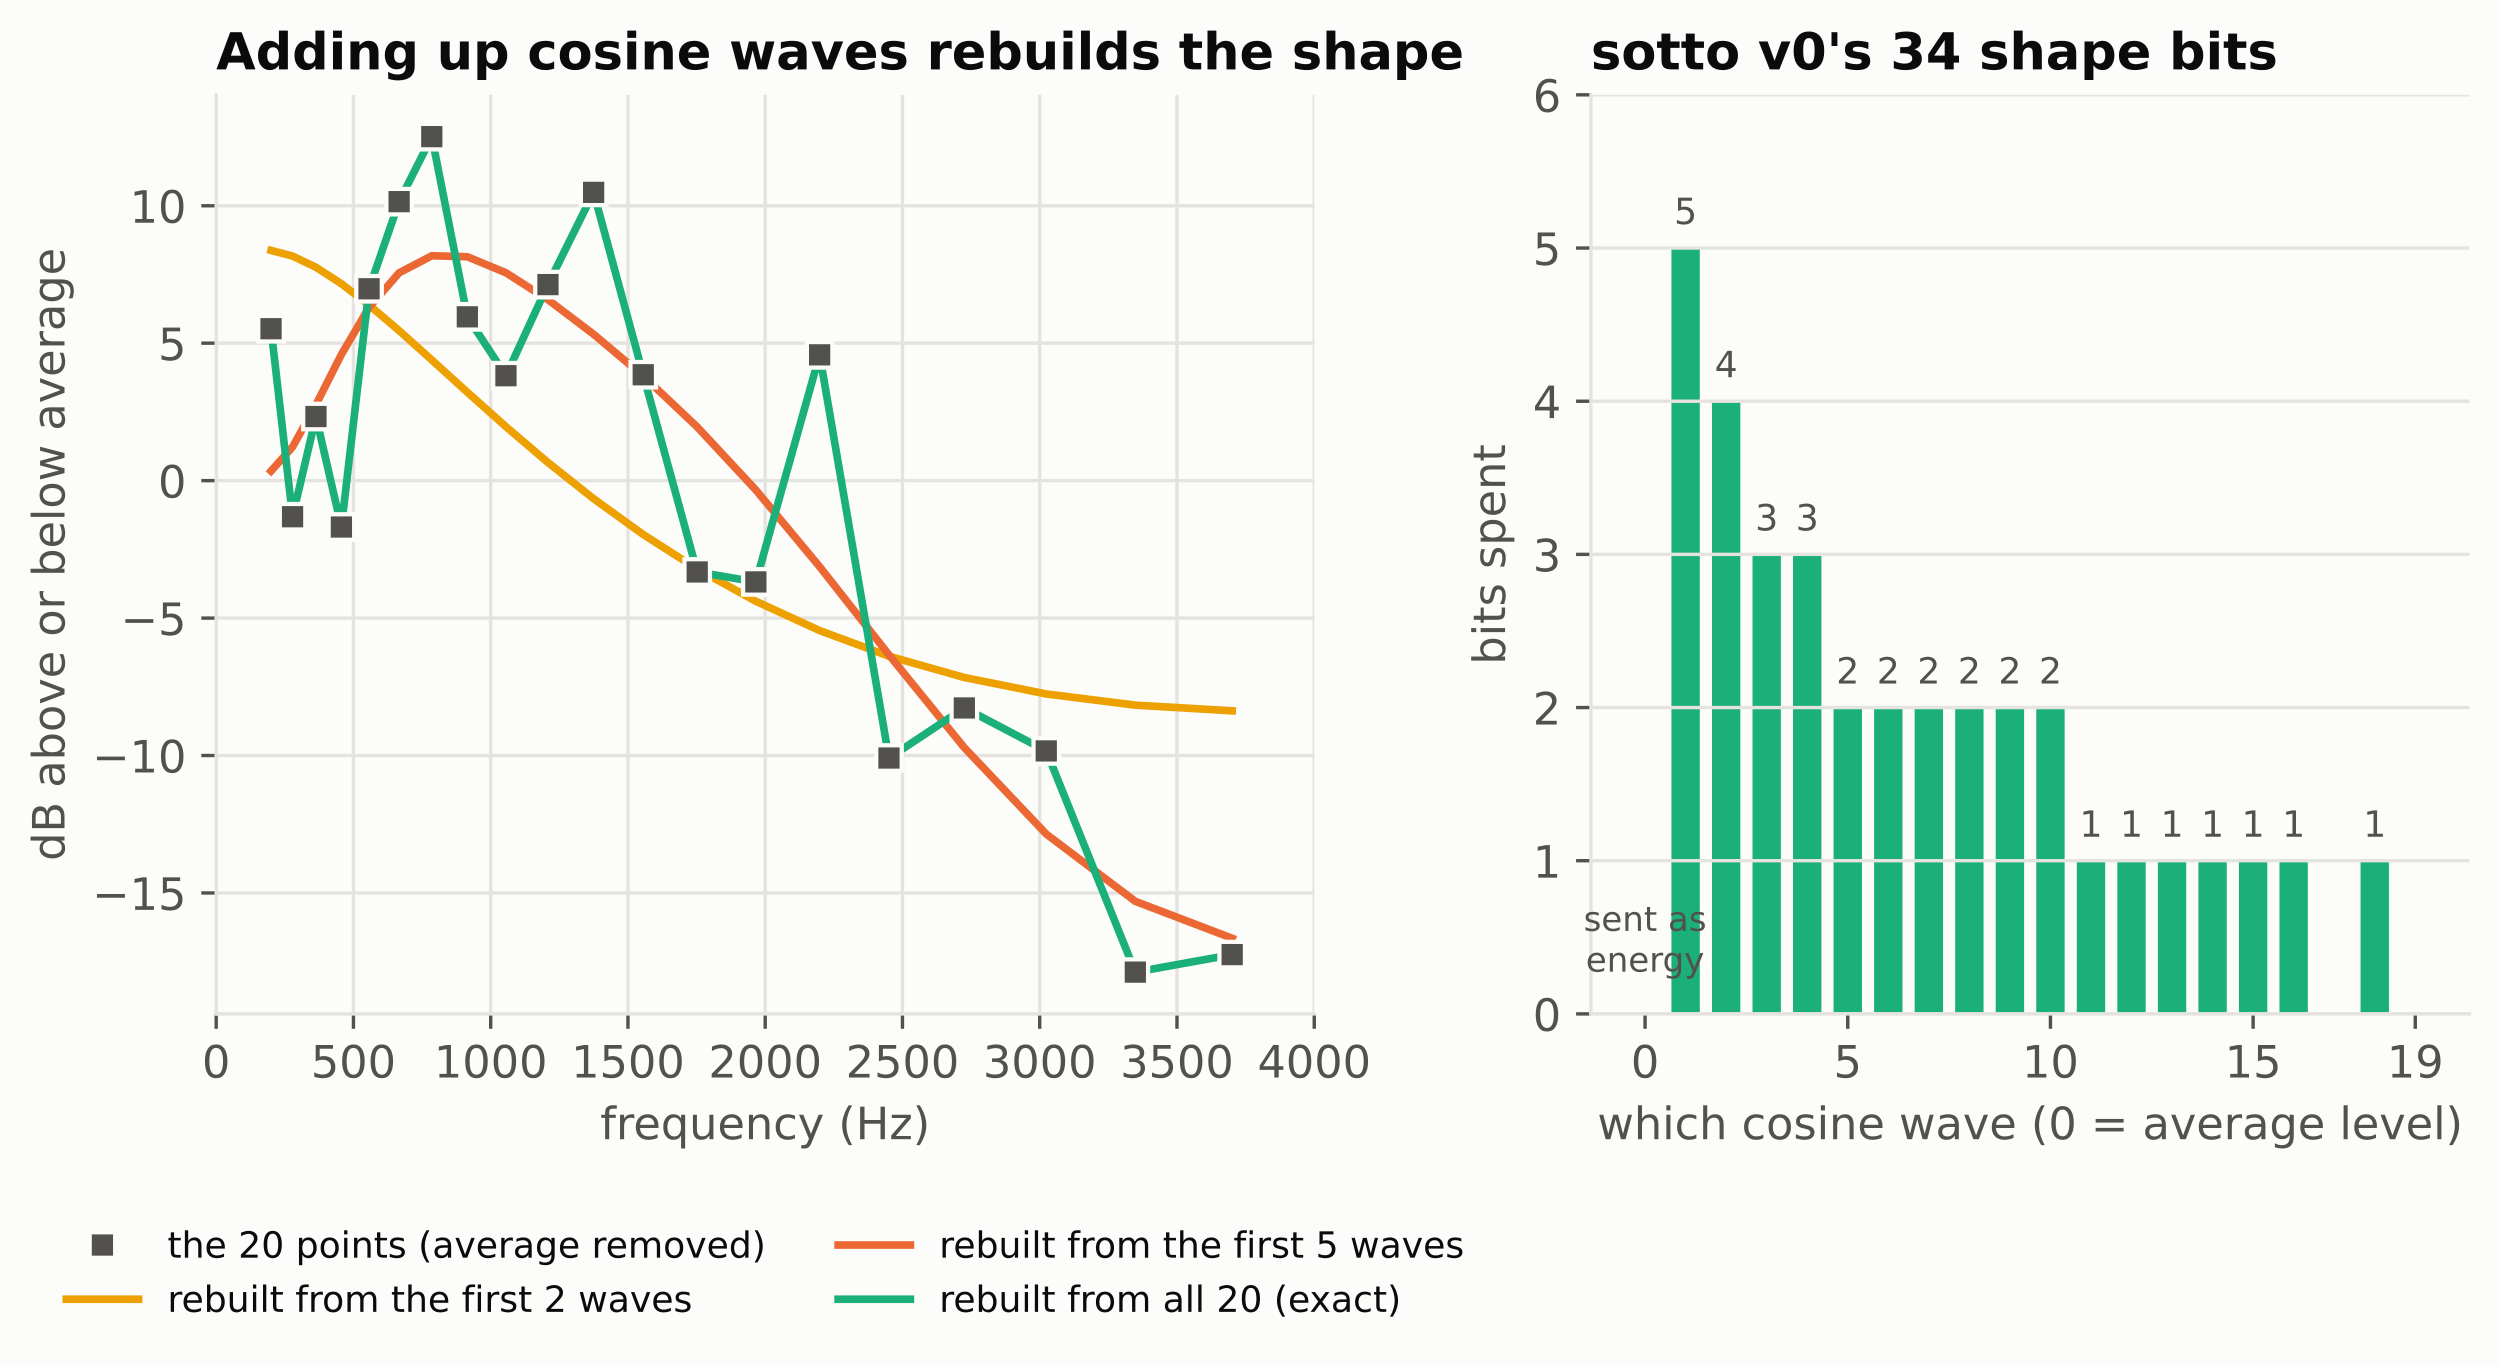
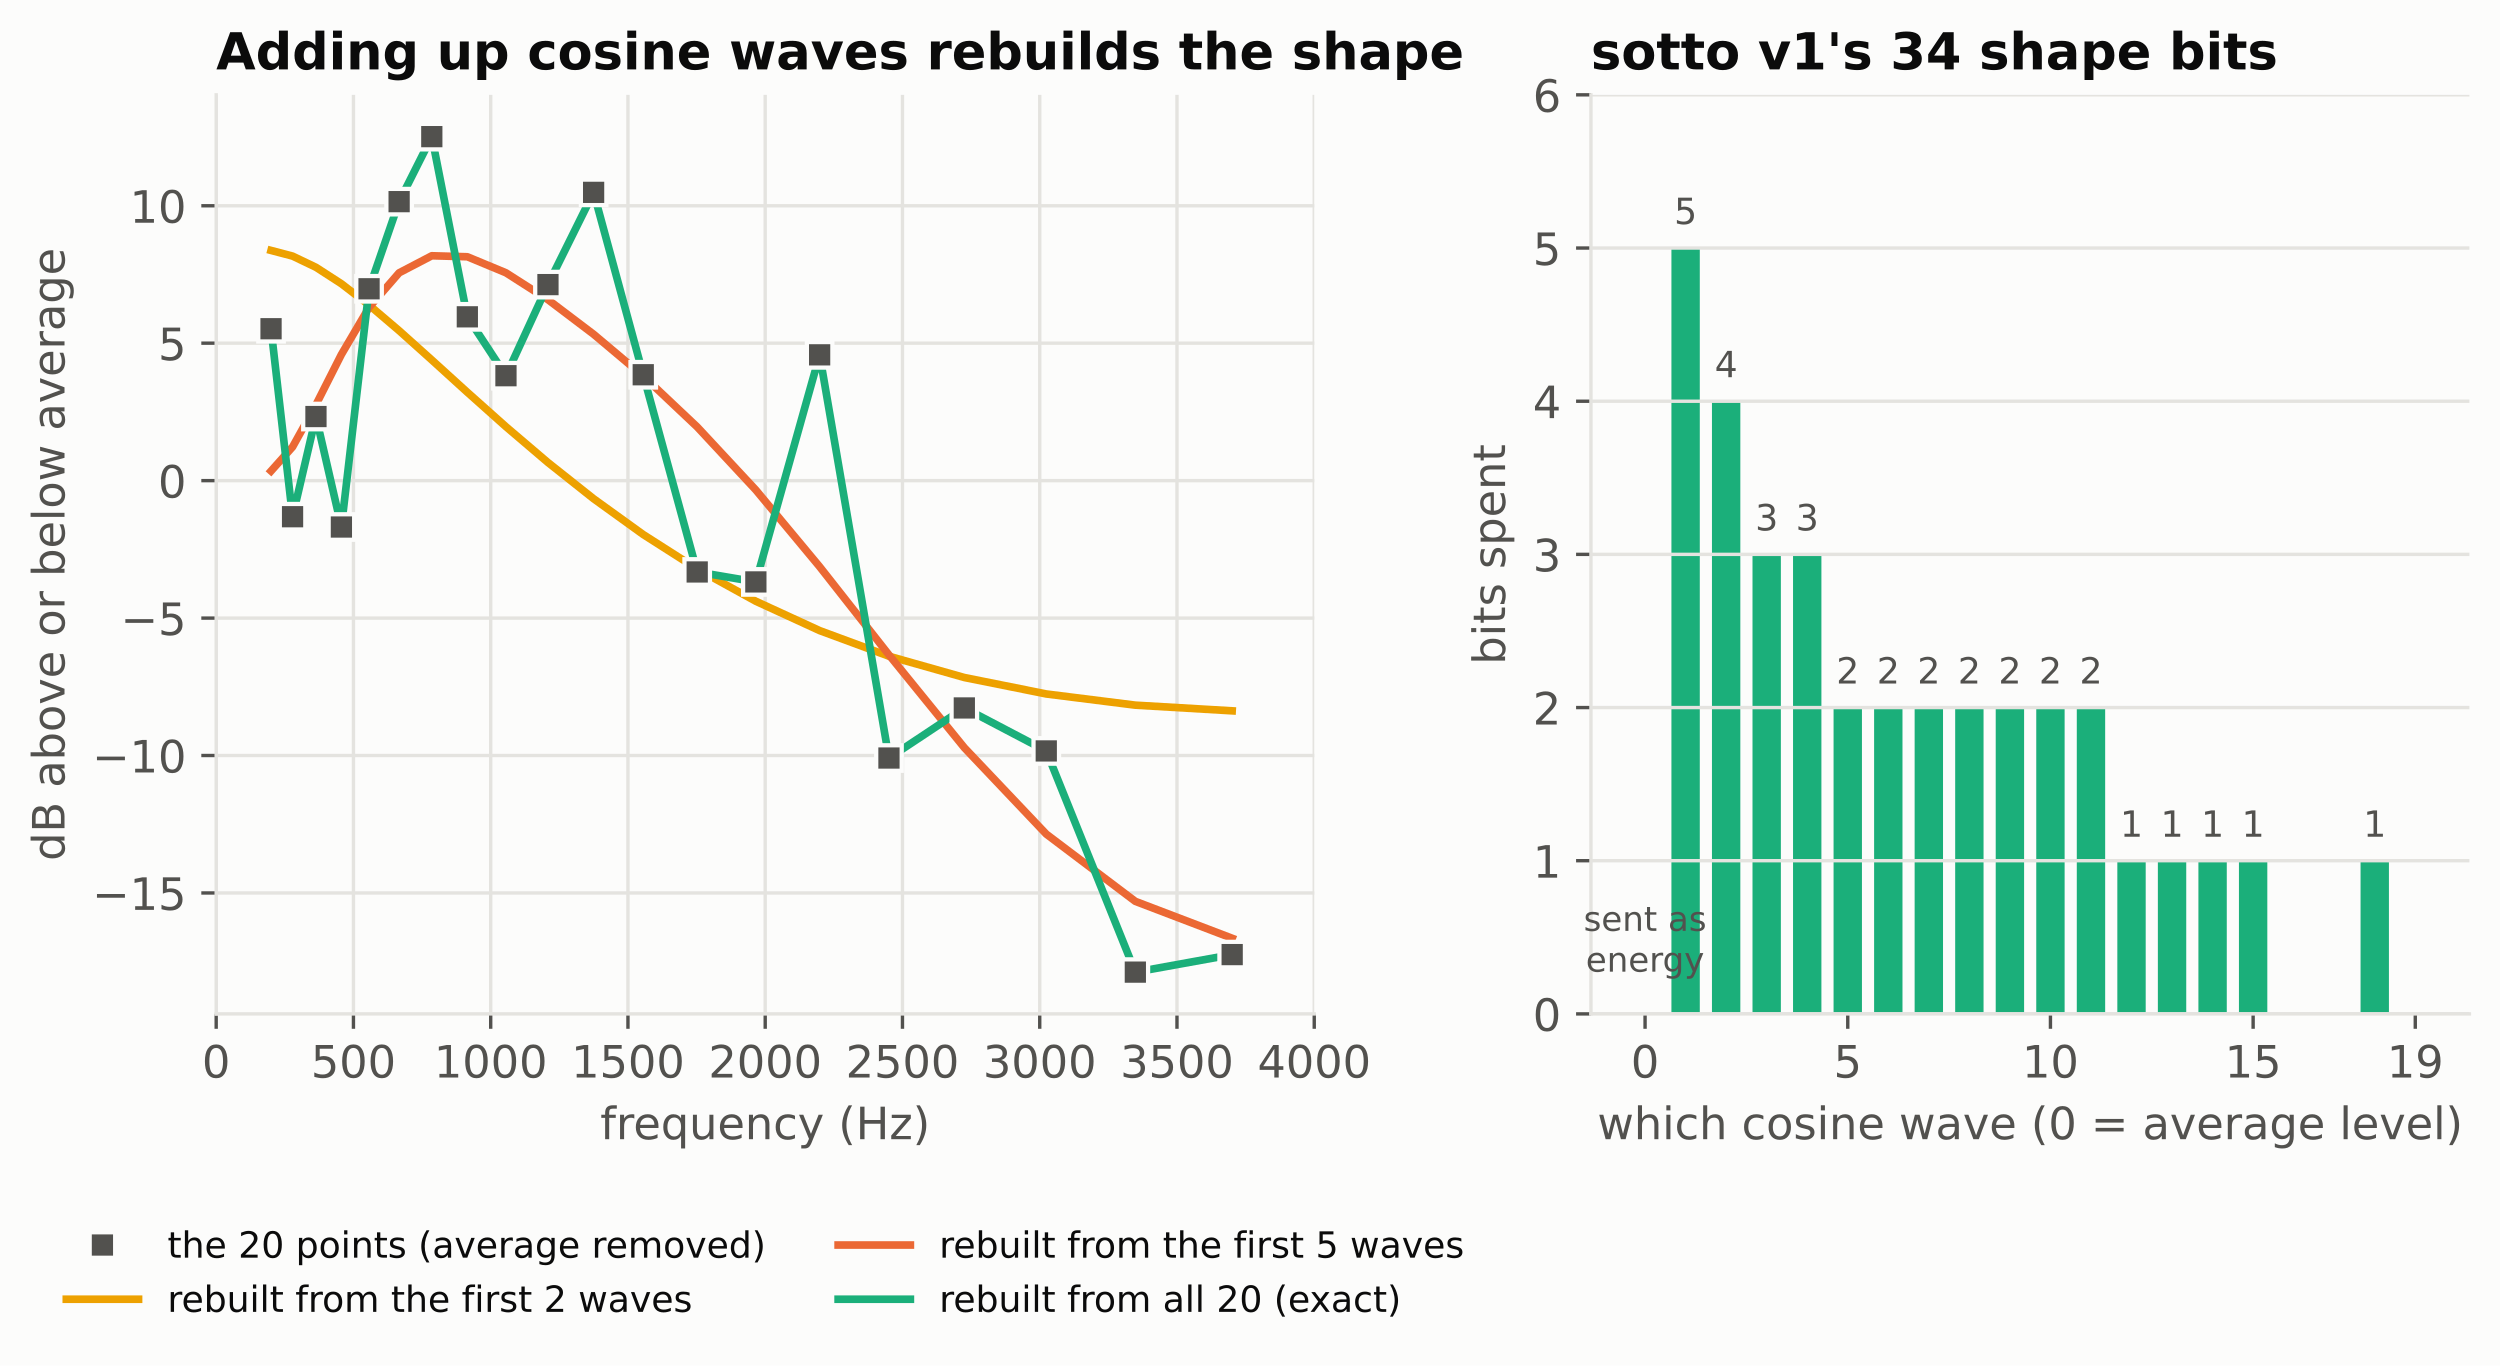
<svg xmlns="http://www.w3.org/2000/svg" xmlns:xlink="http://www.w3.org/1999/xlink" width="588.161pt" height="321.279pt" viewBox="0 0 588.161 321.279" version="1.1">
  <defs>
    <style type="text/css">*{stroke-linejoin: round; stroke-linecap: butt}</style>
  </defs>
  <g id="figure_1">
    <g id="patch_1">
      <path d="M 0 321.279  L 588.161 321.279  L 588.161 0  L 0 0  z " style="fill: #fcfcfb" />
    </g>
    <g id="axes_1">
      <g id="patch_2">
        <path d="M 50.861 238.534  L 309.194 238.534  L 309.194 22.318  L 50.861 22.318  z " style="fill: #fcfcfb" />
      </g>
      <g id="matplotlib.axis_1">
        <g id="xtick_1">
          <g id="line2d_1">
            <path d="M 50.861 238.534  L 50.861 22.318  " clip-path="url(#p39b5e3ecbf)" style="fill: none; stroke: #e4e3df; stroke-width: 0.8; stroke-linecap: square" />
          </g>
          <g id="line2d_2">
            <defs>
              <path id="m51e29009a8" d="M 0 0  L 0 3.5  " style="stroke: #52514e; stroke-width: 0.8" />
            </defs>
            <g>
              <use xlink:href="#m51e29009a8" x="50.861" y="238.534" style="fill: #52514e; stroke: #52514e; stroke-width: 0.8" />
            </g>
          </g>
          <g id="text_1">
            <text style="font-size: 10.5px; font-family: 'DejaVu Sans'; text-anchor: middle; fill: #52514e" x="50.861" y="253.512" transform="rotate(-0 50.86074 253.5117)">0</text>
          </g>
        </g>
        <g id="xtick_2">
          <g id="line2d_3">
            <path d="M 83.152 238.534  L 83.152 22.318  " clip-path="url(#p39b5e3ecbf)" style="fill: none; stroke: #e4e3df; stroke-width: 0.8; stroke-linecap: square" />
          </g>
          <g id="line2d_4">
            <g>
              <use xlink:href="#m51e29009a8" x="83.152" y="238.534" style="fill: #52514e; stroke: #52514e; stroke-width: 0.8" />
            </g>
          </g>
          <g id="text_2">
            <text style="font-size: 10.5px; font-family: 'DejaVu Sans'; text-anchor: middle; fill: #52514e" x="83.152" y="253.512" transform="rotate(-0 83.15241 253.5117)">500</text>
          </g>
        </g>
        <g id="xtick_3">
          <g id="line2d_5">
            <path d="M 115.444 238.534  L 115.444 22.318  " clip-path="url(#p39b5e3ecbf)" style="fill: none; stroke: #e4e3df; stroke-width: 0.8; stroke-linecap: square" />
          </g>
          <g id="line2d_6">
            <g>
              <use xlink:href="#m51e29009a8" x="115.444" y="238.534" style="fill: #52514e; stroke: #52514e; stroke-width: 0.8" />
            </g>
          </g>
          <g id="text_3">
            <text style="font-size: 10.5px; font-family: 'DejaVu Sans'; text-anchor: middle; fill: #52514e" x="115.444" y="253.512" transform="rotate(-0 115.4441 253.5117)">1000</text>
          </g>
        </g>
        <g id="xtick_4">
          <g id="line2d_7">
            <path d="M 147.736 238.534  L 147.736 22.318  " clip-path="url(#p39b5e3ecbf)" style="fill: none; stroke: #e4e3df; stroke-width: 0.8; stroke-linecap: square" />
          </g>
          <g id="line2d_8">
            <g>
              <use xlink:href="#m51e29009a8" x="147.736" y="238.534" style="fill: #52514e; stroke: #52514e; stroke-width: 0.8" />
            </g>
          </g>
          <g id="text_4">
            <text style="font-size: 10.5px; font-family: 'DejaVu Sans'; text-anchor: middle; fill: #52514e" x="147.736" y="253.512" transform="rotate(-0 147.7357 253.5117)">1500</text>
          </g>
        </g>
        <g id="xtick_5">
          <g id="line2d_9">
            <path d="M 180.027 238.534  L 180.027 22.318  " clip-path="url(#p39b5e3ecbf)" style="fill: none; stroke: #e4e3df; stroke-width: 0.8; stroke-linecap: square" />
          </g>
          <g id="line2d_10">
            <g>
              <use xlink:href="#m51e29009a8" x="180.027" y="238.534" style="fill: #52514e; stroke: #52514e; stroke-width: 0.8" />
            </g>
          </g>
          <g id="text_5">
            <text style="font-size: 10.5px; font-family: 'DejaVu Sans'; text-anchor: middle; fill: #52514e" x="180.027" y="253.512" transform="rotate(-0 180.0274 253.5117)">2000</text>
          </g>
        </g>
        <g id="xtick_6">
          <g id="line2d_11">
            <path d="M 212.319 238.534  L 212.319 22.318  " clip-path="url(#p39b5e3ecbf)" style="fill: none; stroke: #e4e3df; stroke-width: 0.8; stroke-linecap: square" />
          </g>
          <g id="line2d_12">
            <g>
              <use xlink:href="#m51e29009a8" x="212.319" y="238.534" style="fill: #52514e; stroke: #52514e; stroke-width: 0.8" />
            </g>
          </g>
          <g id="text_6">
            <text style="font-size: 10.5px; font-family: 'DejaVu Sans'; text-anchor: middle; fill: #52514e" x="212.319" y="253.512" transform="rotate(-0 212.3191 253.5117)">2500</text>
          </g>
        </g>
        <g id="xtick_7">
          <g id="line2d_13">
            <path d="M 244.611 238.534  L 244.611 22.318  " clip-path="url(#p39b5e3ecbf)" style="fill: none; stroke: #e4e3df; stroke-width: 0.8; stroke-linecap: square" />
          </g>
          <g id="line2d_14">
            <g>
              <use xlink:href="#m51e29009a8" x="244.611" y="238.534" style="fill: #52514e; stroke: #52514e; stroke-width: 0.8" />
            </g>
          </g>
          <g id="text_7">
            <text style="font-size: 10.5px; font-family: 'DejaVu Sans'; text-anchor: middle; fill: #52514e" x="244.611" y="253.512" transform="rotate(-0 244.6107 253.5117)">3000</text>
          </g>
        </g>
        <g id="xtick_8">
          <g id="line2d_15">
            <path d="M 276.902 238.534  L 276.902 22.318  " clip-path="url(#p39b5e3ecbf)" style="fill: none; stroke: #e4e3df; stroke-width: 0.8; stroke-linecap: square" />
          </g>
          <g id="line2d_16">
            <g>
              <use xlink:href="#m51e29009a8" x="276.902" y="238.534" style="fill: #52514e; stroke: #52514e; stroke-width: 0.8" />
            </g>
          </g>
          <g id="text_8">
            <text style="font-size: 10.5px; font-family: 'DejaVu Sans'; text-anchor: middle; fill: #52514e" x="276.902" y="253.512" transform="rotate(-0 276.9024 253.5117)">3500</text>
          </g>
        </g>
        <g id="xtick_9">
          <g id="line2d_17">
            <path d="M 309.194 238.534  L 309.194 22.318  " clip-path="url(#p39b5e3ecbf)" style="fill: none; stroke: #e4e3df; stroke-width: 0.8; stroke-linecap: square" />
          </g>
          <g id="line2d_18">
            <g>
              <use xlink:href="#m51e29009a8" x="309.194" y="238.534" style="fill: #52514e; stroke: #52514e; stroke-width: 0.8" />
            </g>
          </g>
          <g id="text_9">
            <text style="font-size: 10.5px; font-family: 'DejaVu Sans'; text-anchor: middle; fill: #52514e" x="309.194" y="253.512" transform="rotate(-0 309.1941 253.5117)">4000</text>
          </g>
        </g>
        <g id="text_10">
          <text style="font-size: 10.5px; font-family: 'DejaVu Sans'; text-anchor: middle; fill: #52514e" x="180.027" y="268.012" transform="rotate(-0 180.0274 268.0125)">frequency (Hz)</text>
        </g>
      </g>
      <g id="matplotlib.axis_2">
        <g id="ytick_1">
          <g id="line2d_19">
            <path d="M 50.861 210.078  L 309.194 210.078  " clip-path="url(#p39b5e3ecbf)" style="fill: none; stroke: #e4e3df; stroke-width: 0.8; stroke-linecap: square" />
          </g>
          <g id="line2d_20">
            <defs>
              <path id="m8184d92c95" d="M 0 0  L -3.5 0  " style="stroke: #52514e; stroke-width: 0.8" />
            </defs>
            <g>
              <use xlink:href="#m8184d92c95" x="50.861" y="210.078" style="fill: #52514e; stroke: #52514e; stroke-width: 0.8" />
            </g>
          </g>
          <g id="text_11">
-             <text style="font-size: 10.5px; font-family: 'DejaVu Sans'; text-anchor: end; fill: #52514e" x="43.861" y="214.066" transform="rotate(-0 43.86074 214.0663)">−15</text>
+             <text style="font-size: 10.5px; font-family: 'DejaVu Sans'; text-anchor: end; fill: #52514e" x="43.861" y="214.066" transform="rotate(-0 43.86074 214.0664)">−15</text>
          </g>
        </g>
        <g id="ytick_2">
          <g id="line2d_21">
            <path d="M 50.861 177.744  L 309.194 177.744  " clip-path="url(#p39b5e3ecbf)" style="fill: none; stroke: #e4e3df; stroke-width: 0.8; stroke-linecap: square" />
          </g>
          <g id="line2d_22">
            <g>
              <use xlink:href="#m8184d92c95" x="50.861" y="177.744" style="fill: #52514e; stroke: #52514e; stroke-width: 0.8" />
            </g>
          </g>
          <g id="text_12">
            <text style="font-size: 10.5px; font-family: 'DejaVu Sans'; text-anchor: end; fill: #52514e" x="43.861" y="181.732" transform="rotate(-0 43.86074 181.7324)">−10</text>
          </g>
        </g>
        <g id="ytick_3">
          <g id="line2d_23">
            <path d="M 50.861 145.41  L 309.194 145.41  " clip-path="url(#p39b5e3ecbf)" style="fill: none; stroke: #e4e3df; stroke-width: 0.8; stroke-linecap: square" />
          </g>
          <g id="line2d_24">
            <g>
              <use xlink:href="#m8184d92c95" x="50.861" y="145.41" style="fill: #52514e; stroke: #52514e; stroke-width: 0.8" />
            </g>
          </g>
          <g id="text_13">
            <text style="font-size: 10.5px; font-family: 'DejaVu Sans'; text-anchor: end; fill: #52514e" x="43.861" y="149.398" transform="rotate(-0 43.86074 149.3985)">−5</text>
          </g>
        </g>
        <g id="ytick_4">
          <g id="line2d_25">
            <path d="M 50.861 113.076  L 309.194 113.076  " clip-path="url(#p39b5e3ecbf)" style="fill: none; stroke: #e4e3df; stroke-width: 0.8; stroke-linecap: square" />
          </g>
          <g id="line2d_26">
            <g>
              <use xlink:href="#m8184d92c95" x="50.861" y="113.076" style="fill: #52514e; stroke: #52514e; stroke-width: 0.8" />
            </g>
          </g>
          <g id="text_14">
            <text style="font-size: 10.5px; font-family: 'DejaVu Sans'; text-anchor: end; fill: #52514e" x="43.861" y="117.065" transform="rotate(-0 43.86074 117.0645)">0</text>
          </g>
        </g>
        <g id="ytick_5">
          <g id="line2d_27">
            <path d="M 50.861 80.742  L 309.194 80.742  " clip-path="url(#p39b5e3ecbf)" style="fill: none; stroke: #e4e3df; stroke-width: 0.8; stroke-linecap: square" />
          </g>
          <g id="line2d_28">
            <g>
              <use xlink:href="#m8184d92c95" x="50.861" y="80.742" style="fill: #52514e; stroke: #52514e; stroke-width: 0.8" />
            </g>
          </g>
          <g id="text_15">
            <text style="font-size: 10.5px; font-family: 'DejaVu Sans'; text-anchor: end; fill: #52514e" x="43.861" y="84.731" transform="rotate(-0 43.86074 84.73058)">5</text>
          </g>
        </g>
        <g id="ytick_6">
          <g id="line2d_29">
            <path d="M 50.861 48.408  L 309.194 48.408  " clip-path="url(#p39b5e3ecbf)" style="fill: none; stroke: #e4e3df; stroke-width: 0.8; stroke-linecap: square" />
          </g>
          <g id="line2d_30">
            <g>
              <use xlink:href="#m8184d92c95" x="50.861" y="48.408" style="fill: #52514e; stroke: #52514e; stroke-width: 0.8" />
            </g>
          </g>
          <g id="text_16">
-             <text style="font-size: 10.5px; font-family: 'DejaVu Sans'; text-anchor: end; fill: #52514e" x="43.861" y="52.397" transform="rotate(-0 43.86074 52.39664)">10</text>
+             <text style="font-size: 10.5px; font-family: 'DejaVu Sans'; text-anchor: end; fill: #52514e" x="43.861" y="52.397" transform="rotate(-0 43.86074 52.39663)">10</text>
          </g>
        </g>
        <g id="text_17">
          <text style="font-size: 10.5px; font-family: 'DejaVu Sans'; text-anchor: middle; fill: #52514e" x="15.178" y="130.426" transform="rotate(-90 15.17836 130.4261)">dB above or below average</text>
        </g>
      </g>
      <g id="line2d_31">
        <path d="M 63.766 58.918  L 68.829 60.252  L 74.334 62.886  L 80.319 66.756  L 86.825 71.767  L 93.899 77.794  L 101.588 84.691  L 109.948 92.286  L 119.036 100.394  L 128.916 108.813  L 139.656 117.338  L 151.333 125.758  L 164.027 133.865  L 177.828 141.461  L 192.831 148.357  L 209.141 154.385  L 226.872 159.396  L 246.149 163.266  L 267.105 165.9  L 289.887 167.234  " clip-path="url(#p39b5e3ecbf)" style="fill: none; stroke: #eda100; stroke-width: 1.8; stroke-linecap: square" />
      </g>
      <g id="line2d_32">
        <path d="M 63.766 110.811  L 68.829 105.146  L 74.334 95.216  L 80.319 83.395  L 86.825 72.325  L 93.899 64.182  L 101.588 60.171  L 109.948 60.407  L 119.036 64.182  L 128.916 70.503  L 139.656 78.639  L 151.333 88.465  L 164.027 100.448  L 177.828 115.282  L 192.831 133.326  L 209.141 154.074  L 226.872 175.905  L 246.149 196.232  L 267.105 212.059  L 289.887 220.745  " clip-path="url(#p39b5e3ecbf)" style="fill: none; stroke: #eb6834; stroke-width: 1.8; stroke-linecap: square" />
      </g>
      <g id="line2d_33">
        <path d="M 63.766 77.338  L 68.829 121.565  L 74.334 97.997  L 80.319 123.99  L 86.825 67.939  L 93.899 47.44  L 101.588 32.146  L 109.948 74.538  L 119.036 88.39  L 128.916 66.956  L 139.656 45.255  L 151.333 88.164  L 164.027 134.563  L 177.828 136.905  L 192.831 83.481  L 209.141 178.337  L 226.872 166.556  L 246.149 176.667  L 267.105 228.706  L 289.887 224.582  " clip-path="url(#p39b5e3ecbf)" style="fill: none; stroke: #1baf7a; stroke-width: 1.8; stroke-linecap: square" />
      </g>
      <g id="patch_3">
        <path d="M 50.861 238.534  L 50.861 22.318  " style="fill: none; stroke: #e4e3df; stroke-width: 0.8; stroke-linejoin: miter; stroke-linecap: square" />
      </g>
      <g id="patch_4">
        <path d="M 50.861 238.534  L 309.194 238.534  " style="fill: none; stroke: #e4e3df; stroke-width: 0.8; stroke-linejoin: miter; stroke-linecap: square" />
      </g>
      <g id="line2d_34">
        <defs>
          <path id="meb9fecd96e" d="M -3 3  L 3 3  L 3 -3  L -3 -3  z " style="stroke: #fcfcfb; stroke-linejoin: miter" />
        </defs>
        <g clip-path="url(#p39b5e3ecbf)">
          <use xlink:href="#meb9fecd96e" x="63.766" y="77.338" style="fill: #52514e; stroke: #fcfcfb; stroke-linejoin: miter" />
          <use xlink:href="#meb9fecd96e" x="68.829" y="121.565" style="fill: #52514e; stroke: #fcfcfb; stroke-linejoin: miter" />
          <use xlink:href="#meb9fecd96e" x="74.334" y="97.997" style="fill: #52514e; stroke: #fcfcfb; stroke-linejoin: miter" />
          <use xlink:href="#meb9fecd96e" x="80.319" y="123.99" style="fill: #52514e; stroke: #fcfcfb; stroke-linejoin: miter" />
          <use xlink:href="#meb9fecd96e" x="86.825" y="67.939" style="fill: #52514e; stroke: #fcfcfb; stroke-linejoin: miter" />
          <use xlink:href="#meb9fecd96e" x="93.899" y="47.44" style="fill: #52514e; stroke: #fcfcfb; stroke-linejoin: miter" />
          <use xlink:href="#meb9fecd96e" x="101.588" y="32.146" style="fill: #52514e; stroke: #fcfcfb; stroke-linejoin: miter" />
          <use xlink:href="#meb9fecd96e" x="109.948" y="74.538" style="fill: #52514e; stroke: #fcfcfb; stroke-linejoin: miter" />
          <use xlink:href="#meb9fecd96e" x="119.036" y="88.39" style="fill: #52514e; stroke: #fcfcfb; stroke-linejoin: miter" />
          <use xlink:href="#meb9fecd96e" x="128.916" y="66.956" style="fill: #52514e; stroke: #fcfcfb; stroke-linejoin: miter" />
          <use xlink:href="#meb9fecd96e" x="139.656" y="45.255" style="fill: #52514e; stroke: #fcfcfb; stroke-linejoin: miter" />
          <use xlink:href="#meb9fecd96e" x="151.333" y="88.164" style="fill: #52514e; stroke: #fcfcfb; stroke-linejoin: miter" />
          <use xlink:href="#meb9fecd96e" x="164.027" y="134.563" style="fill: #52514e; stroke: #fcfcfb; stroke-linejoin: miter" />
          <use xlink:href="#meb9fecd96e" x="177.828" y="136.905" style="fill: #52514e; stroke: #fcfcfb; stroke-linejoin: miter" />
          <use xlink:href="#meb9fecd96e" x="192.831" y="83.481" style="fill: #52514e; stroke: #fcfcfb; stroke-linejoin: miter" />
          <use xlink:href="#meb9fecd96e" x="209.141" y="178.337" style="fill: #52514e; stroke: #fcfcfb; stroke-linejoin: miter" />
          <use xlink:href="#meb9fecd96e" x="226.872" y="166.556" style="fill: #52514e; stroke: #fcfcfb; stroke-linejoin: miter" />
          <use xlink:href="#meb9fecd96e" x="246.149" y="176.667" style="fill: #52514e; stroke: #fcfcfb; stroke-linejoin: miter" />
          <use xlink:href="#meb9fecd96e" x="267.105" y="228.706" style="fill: #52514e; stroke: #fcfcfb; stroke-linejoin: miter" />
          <use xlink:href="#meb9fecd96e" x="289.887" y="224.582" style="fill: #52514e; stroke: #fcfcfb; stroke-linejoin: miter" />
        </g>
      </g>
      <g id="text_18">
        <text style="font-weight: 700; font-size: 12px; font-family: 'DejaVu Sans'; text-anchor: start; fill: #0b0b0b" x="50.861" y="16.318" transform="rotate(-0 50.86074 16.31812)">Adding up cosine waves rebuilds the shape</text>
      </g>
      <g id="legend_1">
        <g id="line2d_35">
          <g>
            <use xlink:href="#meb9fecd96e" x="24.097" y="292.911" style="fill: #52514e; stroke: #fcfcfb; stroke-linejoin: miter" />
          </g>
        </g>
        <g id="text_19">
          <text style="font-size: 8.5px; font-family: 'DejaVu Sans'; text-anchor: start; fill: #0b0b0b" x="39.397" y="295.886" transform="rotate(-0 39.3969 295.886)">the 20 points (average removed)</text>
        </g>
        <g id="line2d_36">
          <path d="M 15.597 305.662  L 24.097 305.662  L 32.597 305.662  " style="fill: none; stroke: #eda100; stroke-width: 1.8; stroke-linecap: square" />
        </g>
        <g id="text_20">
          <text style="font-size: 8.5px; font-family: 'DejaVu Sans'; text-anchor: start; fill: #0b0b0b" x="39.397" y="308.637" transform="rotate(-0 39.3969 308.6367)">rebuilt from the first 2 waves</text>
        </g>
        <g id="line2d_37">
          <path d="M 197.181 292.911  L 205.681 292.911  L 214.181 292.911  " style="fill: none; stroke: #eb6834; stroke-width: 1.8; stroke-linecap: square" />
        </g>
        <g id="text_21">
          <text style="font-size: 8.5px; font-family: 'DejaVu Sans'; text-anchor: start; fill: #0b0b0b" x="220.981" y="295.886" transform="rotate(-0 220.9808 295.886)">rebuilt from the first 5 waves</text>
        </g>
        <g id="line2d_38">
          <path d="M 197.181 305.662  L 205.681 305.662  L 214.181 305.662  " style="fill: none; stroke: #1baf7a; stroke-width: 1.8; stroke-linecap: square" />
        </g>
        <g id="text_22">
          <text style="font-size: 8.5px; font-family: 'DejaVu Sans'; text-anchor: start; fill: #0b0b0b" x="220.981" y="308.637" transform="rotate(-0 220.9808 308.6367)">rebuilt from all 20 (exact)</text>
        </g>
      </g>
    </g>
    <g id="axes_2">
      <g id="patch_5">
        <path d="M 374.294 238.534  L 580.961 238.534  L 580.961 22.318  L 374.294 22.318  z " style="fill: #fcfcfb" />
      </g>
      <g id="patch_6">
        <path d="M 383.688 238.534  L 390.364 238.534  L 390.364 238.534  L 383.688 238.534  z " clip-path="url(#p3458afea05)" style="fill: #1baf7a" />
      </g>
      <g id="patch_7">
        <path d="M 393.225 238.534  L 399.901 238.534  L 399.901 58.354  L 393.225 58.354  z " clip-path="url(#p3458afea05)" style="fill: #1baf7a" />
      </g>
      <g id="patch_8">
        <path d="M 402.762 238.534  L 409.438 238.534  L 409.438 94.39  L 402.762 94.39  z " clip-path="url(#p3458afea05)" style="fill: #1baf7a" />
      </g>
      <g id="patch_9">
        <path d="M 412.299 238.534  L 418.975 238.534  L 418.975 130.426  L 412.299 130.426  z " clip-path="url(#p3458afea05)" style="fill: #1baf7a" />
      </g>
      <g id="patch_10">
        <path d="M 421.836 238.534  L 428.512 238.534  L 428.512 130.426  L 421.836 130.426  z " clip-path="url(#p3458afea05)" style="fill: #1baf7a" />
      </g>
      <g id="patch_11">
        <path d="M 431.373 238.534  L 438.049 238.534  L 438.049 166.462  L 431.373 166.462  z " clip-path="url(#p3458afea05)" style="fill: #1baf7a" />
      </g>
      <g id="patch_12">
        <path d="M 440.91 238.534  L 447.586 238.534  L 447.586 166.462  L 440.91 166.462  z " clip-path="url(#p3458afea05)" style="fill: #1baf7a" />
      </g>
      <g id="patch_13">
        <path d="M 450.447 238.534  L 457.123 238.534  L 457.123 166.462  L 450.447 166.462  z " clip-path="url(#p3458afea05)" style="fill: #1baf7a" />
      </g>
      <g id="patch_14">
        <path d="M 459.984 238.534  L 466.66 238.534  L 466.66 166.462  L 459.984 166.462  z " clip-path="url(#p3458afea05)" style="fill: #1baf7a" />
      </g>
      <g id="patch_15">
        <path d="M 469.521 238.534  L 476.197 238.534  L 476.197 166.462  L 469.521 166.462  z " clip-path="url(#p3458afea05)" style="fill: #1baf7a" />
      </g>
      <g id="patch_16">
        <path d="M 479.058 238.534  L 485.734 238.534  L 485.734 166.462  L 479.058 166.462  z " clip-path="url(#p3458afea05)" style="fill: #1baf7a" />
      </g>
      <g id="patch_17">
-         <path d="M 488.595 238.534  L 495.271 238.534  L 495.271 202.498  L 488.595 202.498  z " clip-path="url(#p3458afea05)" style="fill: #1baf7a" />
+         <path d="M 488.595 238.534  L 495.271 238.534  L 495.271 166.462  L 488.595 166.462  z " clip-path="url(#p3458afea05)" style="fill: #1baf7a" />
      </g>
      <g id="patch_18">
        <path d="M 498.132 238.534  L 504.808 238.534  L 504.808 202.498  L 498.132 202.498  z " clip-path="url(#p3458afea05)" style="fill: #1baf7a" />
      </g>
      <g id="patch_19">
        <path d="M 507.669 238.534  L 514.345 238.534  L 514.345 202.498  L 507.669 202.498  z " clip-path="url(#p3458afea05)" style="fill: #1baf7a" />
      </g>
      <g id="patch_20">
        <path d="M 517.206 238.534  L 523.882 238.534  L 523.882 202.498  L 517.206 202.498  z " clip-path="url(#p3458afea05)" style="fill: #1baf7a" />
      </g>
      <g id="patch_21">
        <path d="M 526.743 238.534  L 533.419 238.534  L 533.419 202.498  L 526.743 202.498  z " clip-path="url(#p3458afea05)" style="fill: #1baf7a" />
      </g>
      <g id="patch_22">
-         <path d="M 536.28 238.534  L 542.956 238.534  L 542.956 202.498  L 536.28 202.498  z " clip-path="url(#p3458afea05)" style="fill: #1baf7a" />
+         <path d="M 536.28 238.534  L 542.956 238.534  L 542.956 238.534  L 536.28 238.534  z " clip-path="url(#p3458afea05)" style="fill: #1baf7a" />
      </g>
      <g id="patch_23">
        <path d="M 545.817 238.534  L 552.493 238.534  L 552.493 238.534  L 545.817 238.534  z " clip-path="url(#p3458afea05)" style="fill: #1baf7a" />
      </g>
      <g id="patch_24">
        <path d="M 555.354 238.534  L 562.03 238.534  L 562.03 202.498  L 555.354 202.498  z " clip-path="url(#p3458afea05)" style="fill: #1baf7a" />
      </g>
      <g id="patch_25">
        <path d="M 564.891 238.534  L 571.567 238.534  L 571.567 238.534  L 564.891 238.534  z " clip-path="url(#p3458afea05)" style="fill: #1baf7a" />
      </g>
      <g id="matplotlib.axis_3">
        <g id="xtick_10">
          <g id="line2d_39">
            <g>
              <use xlink:href="#m51e29009a8" x="387.026" y="238.534" style="fill: #52514e; stroke: #52514e; stroke-width: 0.8" />
            </g>
          </g>
          <g id="text_23">
            <text style="font-size: 10.5px; font-family: 'DejaVu Sans'; text-anchor: middle; fill: #52514e" x="387.026" y="253.512" transform="rotate(-0 387.026 253.5117)">0</text>
          </g>
        </g>
        <g id="xtick_11">
          <g id="line2d_40">
            <g>
              <use xlink:href="#m51e29009a8" x="434.711" y="238.534" style="fill: #52514e; stroke: #52514e; stroke-width: 0.8" />
            </g>
          </g>
          <g id="text_24">
            <text style="font-size: 10.5px; font-family: 'DejaVu Sans'; text-anchor: middle; fill: #52514e" x="434.711" y="253.512" transform="rotate(-0 434.7109 253.5117)">5</text>
          </g>
        </g>
        <g id="xtick_12">
          <g id="line2d_41">
            <g>
              <use xlink:href="#m51e29009a8" x="482.396" y="238.534" style="fill: #52514e; stroke: #52514e; stroke-width: 0.8" />
            </g>
          </g>
          <g id="text_25">
            <text style="font-size: 10.5px; font-family: 'DejaVu Sans'; text-anchor: middle; fill: #52514e" x="482.396" y="253.512" transform="rotate(-0 482.3959 253.5117)">10</text>
          </g>
        </g>
        <g id="xtick_13">
          <g id="line2d_42">
            <g>
              <use xlink:href="#m51e29009a8" x="530.081" y="238.534" style="fill: #52514e; stroke: #52514e; stroke-width: 0.8" />
            </g>
          </g>
          <g id="text_26">
            <text style="font-size: 10.5px; font-family: 'DejaVu Sans'; text-anchor: middle; fill: #52514e" x="530.081" y="253.512" transform="rotate(-0 530.0809 253.5117)">15</text>
          </g>
        </g>
        <g id="xtick_14">
          <g id="line2d_43">
            <g>
              <use xlink:href="#m51e29009a8" x="568.229" y="238.534" style="fill: #52514e; stroke: #52514e; stroke-width: 0.8" />
            </g>
          </g>
          <g id="text_27">
            <text style="font-size: 10.5px; font-family: 'DejaVu Sans'; text-anchor: middle; fill: #52514e" x="568.229" y="253.512" transform="rotate(-0 568.2289 253.5117)">19</text>
          </g>
        </g>
        <g id="text_28">
          <text style="font-size: 10.5px; font-family: 'DejaVu Sans'; text-anchor: middle; fill: #52514e" x="477.627" y="268.012" transform="rotate(-0 477.6274 268.0125)">which cosine wave (0 = average level)</text>
        </g>
      </g>
      <g id="matplotlib.axis_4">
        <g id="ytick_7">
          <g id="line2d_44">
            <path d="M 374.294 238.534  L 580.961 238.534  " clip-path="url(#p3458afea05)" style="fill: none; stroke: #e4e3df; stroke-width: 0.8; stroke-linecap: square" />
          </g>
          <g id="line2d_45">
            <g>
              <use xlink:href="#m8184d92c95" x="374.294" y="238.534" style="fill: #52514e; stroke: #52514e; stroke-width: 0.8" />
            </g>
          </g>
          <g id="text_29">
            <text style="font-size: 10.5px; font-family: 'DejaVu Sans'; text-anchor: end; fill: #52514e" x="367.294" y="242.523" transform="rotate(-0 367.2941 242.5229)">0</text>
          </g>
        </g>
        <g id="ytick_8">
          <g id="line2d_46">
            <path d="M 374.294 202.498  L 580.961 202.498  " clip-path="url(#p3458afea05)" style="fill: none; stroke: #e4e3df; stroke-width: 0.8; stroke-linecap: square" />
          </g>
          <g id="line2d_47">
            <g>
              <use xlink:href="#m8184d92c95" x="374.294" y="202.498" style="fill: #52514e; stroke: #52514e; stroke-width: 0.8" />
            </g>
          </g>
          <g id="text_30">
            <text style="font-size: 10.5px; font-family: 'DejaVu Sans'; text-anchor: end; fill: #52514e" x="367.294" y="206.487" transform="rotate(-0 367.2941 206.4869)">1</text>
          </g>
        </g>
        <g id="ytick_9">
          <g id="line2d_48">
            <path d="M 374.294 166.462  L 580.961 166.462  " clip-path="url(#p3458afea05)" style="fill: none; stroke: #e4e3df; stroke-width: 0.8; stroke-linecap: square" />
          </g>
          <g id="line2d_49">
            <g>
              <use xlink:href="#m8184d92c95" x="374.294" y="166.462" style="fill: #52514e; stroke: #52514e; stroke-width: 0.8" />
            </g>
          </g>
          <g id="text_31">
            <text style="font-size: 10.5px; font-family: 'DejaVu Sans'; text-anchor: end; fill: #52514e" x="367.294" y="170.451" transform="rotate(-0 367.2941 170.4509)">2</text>
          </g>
        </g>
        <g id="ytick_10">
          <g id="line2d_50">
            <path d="M 374.294 130.426  L 580.961 130.426  " clip-path="url(#p3458afea05)" style="fill: none; stroke: #e4e3df; stroke-width: 0.8; stroke-linecap: square" />
          </g>
          <g id="line2d_51">
            <g>
              <use xlink:href="#m8184d92c95" x="374.294" y="130.426" style="fill: #52514e; stroke: #52514e; stroke-width: 0.8" />
            </g>
          </g>
          <g id="text_32">
            <text style="font-size: 10.5px; font-family: 'DejaVu Sans'; text-anchor: end; fill: #52514e" x="367.294" y="134.415" transform="rotate(-0 367.2941 134.4149)">3</text>
          </g>
        </g>
        <g id="ytick_11">
          <g id="line2d_52">
            <path d="M 374.294 94.39  L 580.961 94.39  " clip-path="url(#p3458afea05)" style="fill: none; stroke: #e4e3df; stroke-width: 0.8; stroke-linecap: square" />
          </g>
          <g id="line2d_53">
            <g>
              <use xlink:href="#m8184d92c95" x="374.294" y="94.39" style="fill: #52514e; stroke: #52514e; stroke-width: 0.8" />
            </g>
          </g>
          <g id="text_33">
            <text style="font-size: 10.5px; font-family: 'DejaVu Sans'; text-anchor: end; fill: #52514e" x="367.294" y="98.379" transform="rotate(-0 367.2941 98.37889)">4</text>
          </g>
        </g>
        <g id="ytick_12">
          <g id="line2d_54">
            <path d="M 374.294 58.354  L 580.961 58.354  " clip-path="url(#p3458afea05)" style="fill: none; stroke: #e4e3df; stroke-width: 0.8; stroke-linecap: square" />
          </g>
          <g id="line2d_55">
            <g>
              <use xlink:href="#m8184d92c95" x="374.294" y="58.354" style="fill: #52514e; stroke: #52514e; stroke-width: 0.8" />
            </g>
          </g>
          <g id="text_34">
            <text style="font-size: 10.5px; font-family: 'DejaVu Sans'; text-anchor: end; fill: #52514e" x="367.294" y="62.343" transform="rotate(-0 367.2941 62.34289)">5</text>
          </g>
        </g>
        <g id="ytick_13">
          <g id="line2d_56">
            <path d="M 374.294 22.318  L 580.961 22.318  " clip-path="url(#p3458afea05)" style="fill: none; stroke: #e4e3df; stroke-width: 0.8; stroke-linecap: square" />
          </g>
          <g id="line2d_57">
            <g>
              <use xlink:href="#m8184d92c95" x="374.294" y="22.318" style="fill: #52514e; stroke: #52514e; stroke-width: 0.8" />
            </g>
          </g>
          <g id="text_35">
            <text style="font-size: 10.5px; font-family: 'DejaVu Sans'; text-anchor: end; fill: #52514e" x="367.294" y="26.307" transform="rotate(-0 367.2941 26.3069)">6</text>
          </g>
        </g>
        <g id="text_36">
          <text style="font-size: 10.5px; font-family: 'DejaVu Sans'; text-anchor: middle; fill: #52514e" x="354.091" y="130.426" transform="rotate(-90 354.091 130.4261)">bits spent</text>
        </g>
      </g>
      <g id="patch_26">
        <path d="M 374.294 238.534  L 374.294 22.318  " style="fill: none; stroke: #e4e3df; stroke-width: 0.8; stroke-linejoin: miter; stroke-linecap: square" />
      </g>
      <g id="patch_27">
        <path d="M 374.294 238.534  L 580.961 238.534  " style="fill: none; stroke: #e4e3df; stroke-width: 0.8; stroke-linejoin: miter; stroke-linecap: square" />
      </g>
      <g id="text_37">
        <text style="font-size: 8.5px; font-family: 'DejaVu Sans'; text-anchor: middle; fill: #52514e" x="396.563" y="52.709" transform="rotate(-0 396.563 52.70853)">5</text>
      </g>
      <g id="text_38">
        <text style="font-size: 8.5px; font-family: 'DejaVu Sans'; text-anchor: middle; fill: #52514e" x="406.1" y="88.745" transform="rotate(-0 406.1 88.74453)">4</text>
      </g>
      <g id="text_39">
        <text style="font-size: 8.5px; font-family: 'DejaVu Sans'; text-anchor: middle; fill: #52514e" x="415.637" y="124.781" transform="rotate(-0 415.6369 124.7805)">3</text>
      </g>
      <g id="text_40">
        <text style="font-size: 8.5px; font-family: 'DejaVu Sans'; text-anchor: middle; fill: #52514e" x="425.174" y="124.781" transform="rotate(-0 425.1739 124.7805)">3</text>
      </g>
      <g id="text_41">
        <text style="font-size: 8.5px; font-family: 'DejaVu Sans'; text-anchor: middle; fill: #52514e" x="434.711" y="160.817" transform="rotate(-0 434.7109 160.8165)">2</text>
      </g>
      <g id="text_42">
        <text style="font-size: 8.5px; font-family: 'DejaVu Sans'; text-anchor: middle; fill: #52514e" x="444.248" y="160.817" transform="rotate(-0 444.2479 160.8165)">2</text>
      </g>
      <g id="text_43">
        <text style="font-size: 8.5px; font-family: 'DejaVu Sans'; text-anchor: middle; fill: #52514e" x="453.785" y="160.817" transform="rotate(-0 453.7849 160.8165)">2</text>
      </g>
      <g id="text_44">
        <text style="font-size: 8.5px; font-family: 'DejaVu Sans'; text-anchor: middle; fill: #52514e" x="463.322" y="160.817" transform="rotate(-0 463.3219 160.8165)">2</text>
      </g>
      <g id="text_45">
        <text style="font-size: 8.5px; font-family: 'DejaVu Sans'; text-anchor: middle; fill: #52514e" x="472.859" y="160.817" transform="rotate(-0 472.8589 160.8165)">2</text>
      </g>
      <g id="text_46">
        <text style="font-size: 8.5px; font-family: 'DejaVu Sans'; text-anchor: middle; fill: #52514e" x="482.396" y="160.817" transform="rotate(-0 482.3959 160.8165)">2</text>
      </g>
      <g id="text_47">
-         <text style="font-size: 8.5px; font-family: 'DejaVu Sans'; text-anchor: middle; fill: #52514e" x="491.933" y="196.853" transform="rotate(-0 491.9329 196.8525)">1</text>
+         <text style="font-size: 8.5px; font-family: 'DejaVu Sans'; text-anchor: middle; fill: #52514e" x="491.933" y="160.817" transform="rotate(-0 491.9329 160.8165)">2</text>
      </g>
      <g id="text_48">
        <text style="font-size: 8.5px; font-family: 'DejaVu Sans'; text-anchor: middle; fill: #52514e" x="501.47" y="196.853" transform="rotate(-0 501.4699 196.8525)">1</text>
      </g>
      <g id="text_49">
        <text style="font-size: 8.5px; font-family: 'DejaVu Sans'; text-anchor: middle; fill: #52514e" x="511.007" y="196.853" transform="rotate(-0 511.0069 196.8525)">1</text>
      </g>
      <g id="text_50">
        <text style="font-size: 8.5px; font-family: 'DejaVu Sans'; text-anchor: middle; fill: #52514e" x="520.544" y="196.853" transform="rotate(-0 520.5439 196.8525)">1</text>
      </g>
      <g id="text_51">
        <text style="font-size: 8.5px; font-family: 'DejaVu Sans'; text-anchor: middle; fill: #52514e" x="530.081" y="196.853" transform="rotate(-0 530.0809 196.8525)">1</text>
      </g>
      <g id="text_52">
-         <text style="font-size: 8.5px; font-family: 'DejaVu Sans'; text-anchor: middle; fill: #52514e" x="539.618" y="196.853" transform="rotate(-0 539.6179 196.8525)">1</text>
+         <text style="font-size: 8.5px; font-family: 'DejaVu Sans'; text-anchor: middle; fill: #52514e" x="558.692" y="196.853" transform="rotate(-0 558.6919 196.8525)">1</text>
      </g>
      <g id="text_53">
-         <text style="font-size: 8.5px; font-family: 'DejaVu Sans'; text-anchor: middle; fill: #52514e" x="558.692" y="196.853" transform="rotate(-0 558.6919 196.8525)">1</text>
-       </g>
-       <g id="text_54">
        <text style="font-size: 8px; font-family: 'DejaVu Sans'; fill: #52514e" transform="translate(372.5716 219.0027)">sent as</text>
        <text style="font-size: 8px; font-family: 'DejaVu Sans'; fill: #52514e" transform="translate(373.0872 228.6043)">energy</text>
      </g>
-       <g id="text_55">
-         <text style="font-weight: 700; font-size: 12px; font-family: 'DejaVu Sans'; text-anchor: start; fill: #0b0b0b" x="374.294" y="16.318" transform="rotate(-0 374.2941 16.31812)">sotto v0's 34 shape bits</text>
+       <g id="text_54">
+         <text style="font-weight: 700; font-size: 12px; font-family: 'DejaVu Sans'; text-anchor: start; fill: #0b0b0b" x="374.294" y="16.318" transform="rotate(-0 374.2941 16.31812)">sotto v1's 34 shape bits</text>
      </g>
    </g>
  </g>
  <defs>
    <clipPath id="p39b5e3ecbf">
      <rect x="50.861" y="22.318" width="258.333" height="216.216" />
    </clipPath>
    <clipPath id="p3458afea05">
      <rect x="374.294" y="22.318" width="206.667" height="216.216" />
    </clipPath>
  </defs>
</svg>
